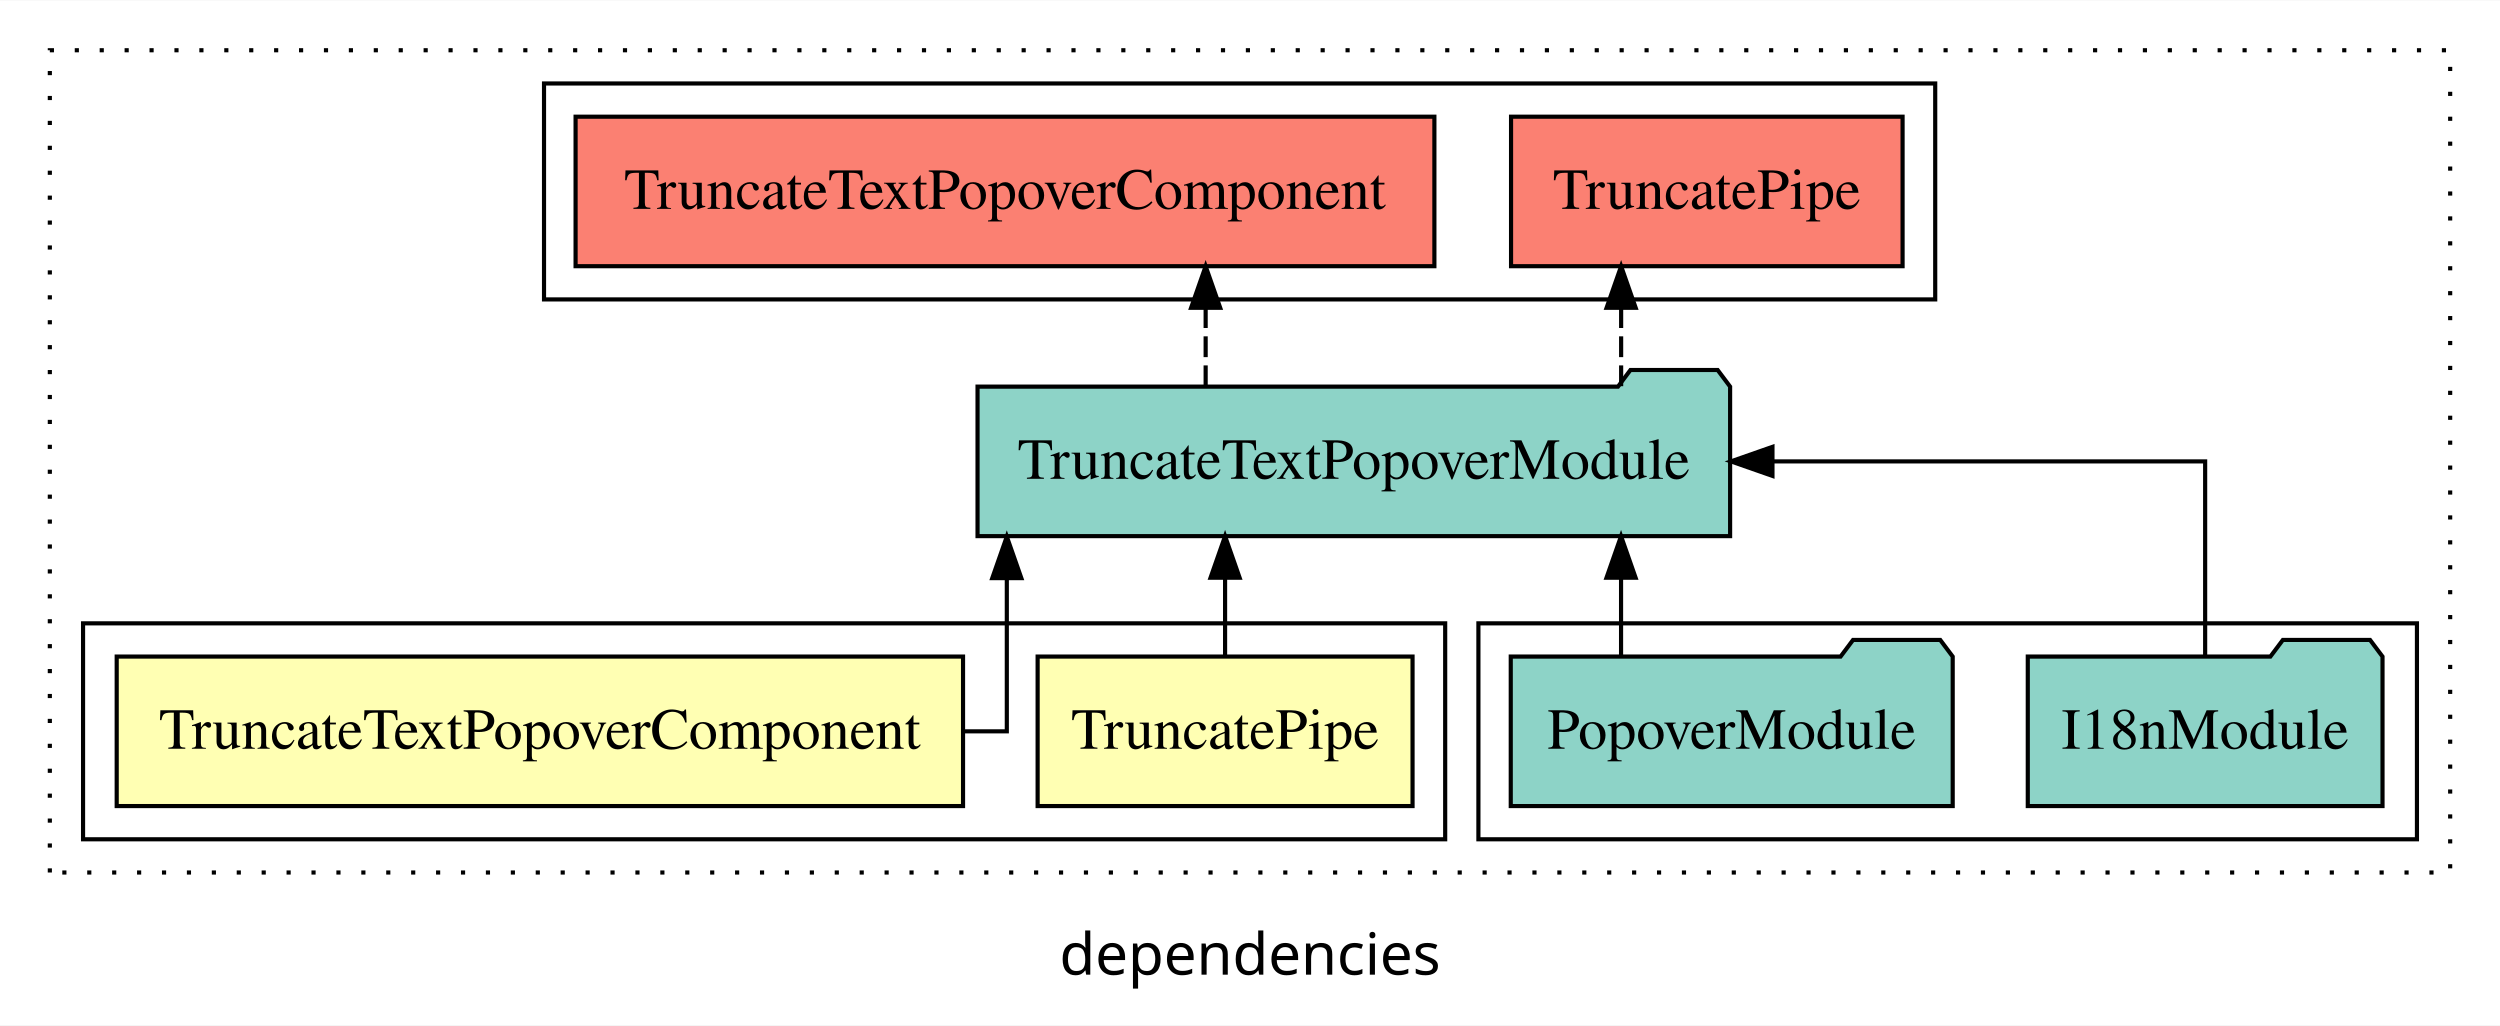
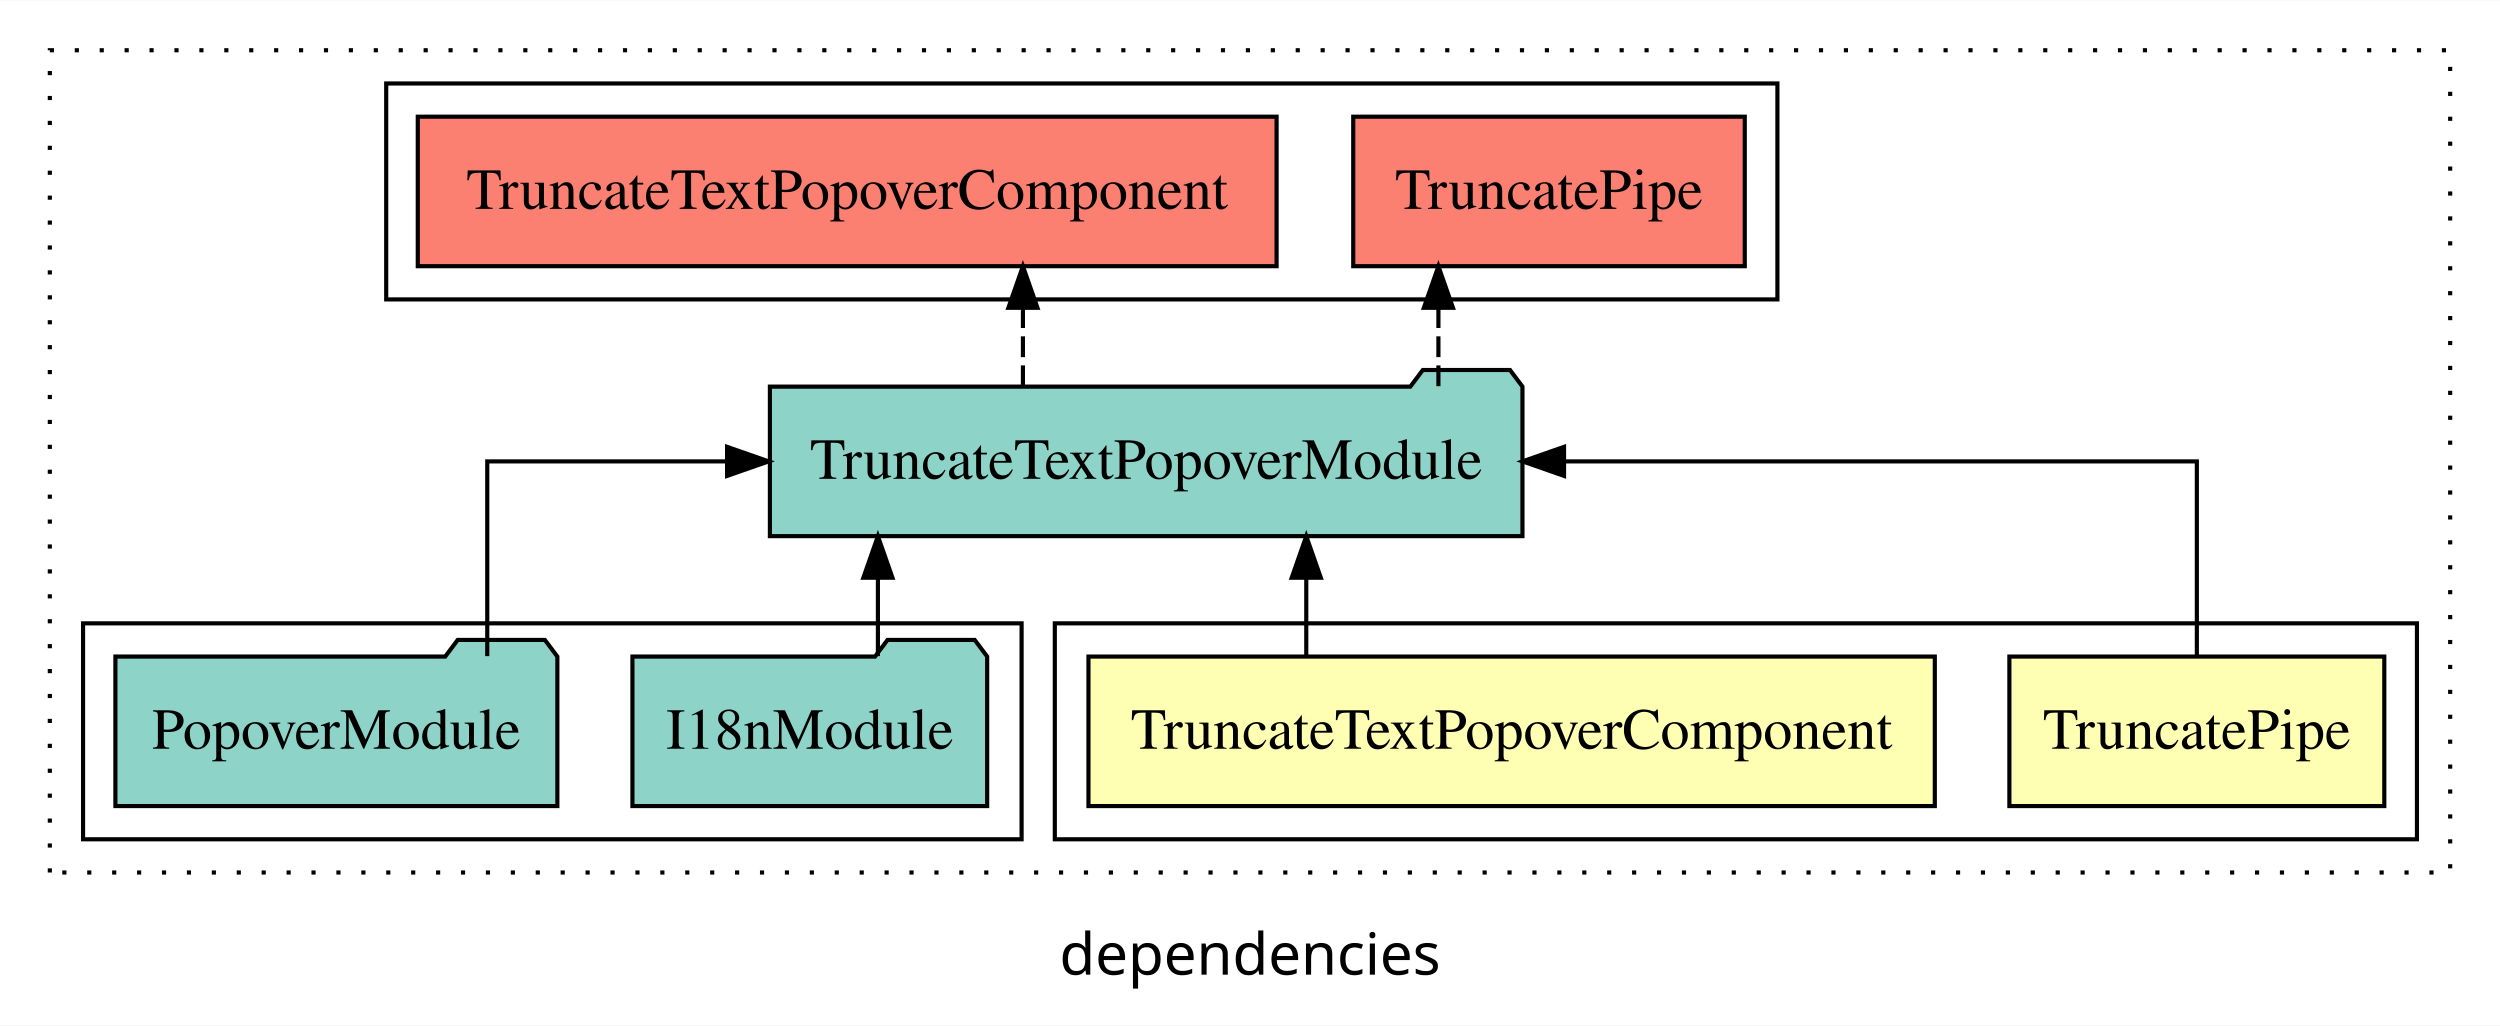
<svg xmlns="http://www.w3.org/2000/svg" width="602pt" height="247pt" viewBox="0.00 0.00 602.00 246.80">
  <g id="graph0" class="graph" transform="scale(1 1) rotate(0) translate(4 242.8)">
    <polygon fill="white" stroke="transparent" points="-4,4 -4,-242.8 598,-242.8 598,4 -4,4" />
    <text text-anchor="middle" x="297" y="-8.2" font-family="sans-serif" font-size="14.00">dependencies</text>
    <g id="clust1" class="cluster">
      <polygon fill="none" stroke="black" stroke-dasharray="1,5" points="8,-32.8 8,-230.8 586,-230.8 586,-32.8 8,-32.8" />
    </g>
-     <g id="clust5" class="cluster">
-       <polygon fill="none" stroke="black" points="352,-40.8 352,-92.8 578,-92.8 578,-40.8 352,-40.8" />
-     </g>
    <g id="clust6" class="cluster">
-       <polygon fill="none" stroke="black" points="127,-170.8 127,-222.8 462,-222.8 462,-170.8 127,-170.8" />
+       <polygon fill="none" stroke="black" points="89,-170.8 89,-222.8 424,-222.8 424,-170.8 89,-170.8" />
    </g>
    <g id="clust2" class="cluster">
-       <polygon fill="none" stroke="black" points="16,-40.8 16,-92.8 344,-92.8 344,-40.8 16,-40.8" />
+       <polygon fill="none" stroke="black" points="250,-40.8 250,-92.8 578,-92.8 578,-40.8 250,-40.8" />
+     </g>
+     <g id="clust5" class="cluster">
+       <polygon fill="none" stroke="black" points="16,-40.8 16,-92.8 242,-92.8 242,-40.8 16,-40.8" />
    </g>
    <g id="node1" class="node">
-       <polygon fill="#ffffb3" stroke="black" points="336.14,-84.8 245.86,-84.8 245.86,-48.8 336.14,-48.8 336.14,-84.8" />
-       <text text-anchor="middle" x="291" y="-62.6" font-family="Times,serif" font-size="14.00">TruncatePipe</text>
+       <polygon fill="#ffffb3" stroke="black" points="570.14,-84.8 479.86,-84.8 479.86,-48.8 570.14,-48.8 570.14,-84.8" />
+       <text text-anchor="middle" x="525" y="-62.6" font-family="Times,serif" font-size="14.00">TruncatePipe</text>
    </g>
    <g id="node3" class="node">
-       <polygon fill="#8dd3c7" stroke="black" points="412.61,-149.8 409.61,-153.8 388.61,-153.8 385.61,-149.8 231.39,-149.8 231.39,-113.8 412.61,-113.8 412.61,-149.8" />
-       <text text-anchor="middle" x="322" y="-127.6" font-family="Times,serif" font-size="14.00">TruncateTextPopoverModule</text>
+       <polygon fill="#8dd3c7" stroke="black" points="362.61,-149.8 359.61,-153.8 338.61,-153.8 335.61,-149.8 181.39,-149.8 181.39,-113.8 362.61,-113.8 362.61,-149.8" />
+       <text text-anchor="middle" x="272" y="-127.6" font-family="Times,serif" font-size="14.00">TruncateTextPopoverModule</text>
    </g>
    <g id="edge1" class="edge">
-       <path fill="none" stroke="black" d="M291,-84.91C291,-84.91 291,-103.79 291,-103.79" />
-       <polygon fill="black" stroke="black" points="287.5,-103.79 291,-113.79 294.5,-103.79 287.5,-103.79" />
+       <path fill="none" stroke="black" d="M525,-84.91C525,-104.14 525,-131.8 525,-131.8 525,-131.8 372.62,-131.8 372.62,-131.8" />
+       <polygon fill="black" stroke="black" points="372.62,-128.3 362.62,-131.8 372.62,-135.3 372.62,-128.3" />
    </g>
    <g id="node2" class="node">
-       <polygon fill="#ffffb3" stroke="black" points="227.9,-84.8 24.1,-84.8 24.1,-48.8 227.9,-48.8 227.9,-84.8" />
-       <text text-anchor="middle" x="126" y="-62.6" font-family="Times,serif" font-size="14.00">TruncateTextPopoverComponent</text>
+       <polygon fill="#ffffb3" stroke="black" points="461.9,-84.8 258.1,-84.8 258.1,-48.8 461.9,-48.8 461.9,-84.8" />
+       <text text-anchor="middle" x="360" y="-62.6" font-family="Times,serif" font-size="14.00">TruncateTextPopoverComponent</text>
    </g>
    <g id="edge2" class="edge">
-       <path fill="none" stroke="black" d="M228.06,-66.8C234.49,-66.8 238.44,-66.8 238.44,-66.8 238.44,-66.8 238.44,-103.69 238.44,-103.69" />
-       <polygon fill="black" stroke="black" points="234.94,-103.69 238.44,-113.69 241.94,-103.69 234.94,-103.69" />
+       <path fill="none" stroke="black" d="M310.55,-84.91C310.55,-84.91 310.55,-103.79 310.55,-103.79" />
+       <polygon fill="black" stroke="black" points="307.05,-103.79 310.55,-113.79 314.05,-103.79 307.05,-103.79" />
    </g>
    <g id="node6" class="node">
-       <polygon fill="#fb8072" stroke="black" points="454.14,-214.8 359.86,-214.8 359.86,-178.8 454.14,-178.8 454.14,-214.8" />
-       <text text-anchor="middle" x="407" y="-192.6" font-family="Times,serif" font-size="14.00">TruncatePipe </text>
+       <polygon fill="#fb8072" stroke="black" points="416.14,-214.8 321.86,-214.8 321.86,-178.8 416.14,-178.8 416.14,-214.8" />
+       <text text-anchor="middle" x="369" y="-192.6" font-family="Times,serif" font-size="14.00">TruncatePipe </text>
    </g>
    <g id="edge5" class="edge">
-       <path fill="none" stroke="black" stroke-dasharray="5,2" d="M386.37,-149.91C386.37,-149.91 386.37,-168.79 386.37,-168.79" />
-       <polygon fill="black" stroke="black" points="382.87,-168.79 386.37,-178.79 389.87,-168.79 382.87,-168.79" />
+       <path fill="none" stroke="black" stroke-dasharray="5,2" d="M342.37,-149.91C342.37,-149.91 342.37,-168.79 342.37,-168.79" />
+       <polygon fill="black" stroke="black" points="338.87,-168.79 342.37,-178.79 345.87,-168.79 338.87,-168.79" />
    </g>
    <g id="node7" class="node">
-       <polygon fill="#fb8072" stroke="black" points="341.4,-214.8 134.6,-214.8 134.6,-178.8 341.4,-178.8 341.4,-214.8" />
-       <text text-anchor="middle" x="238" y="-192.6" font-family="Times,serif" font-size="14.00">TruncateTextPopoverComponent </text>
+       <polygon fill="#fb8072" stroke="black" points="303.4,-214.8 96.6,-214.8 96.6,-178.8 303.4,-178.8 303.4,-214.8" />
+       <text text-anchor="middle" x="200" y="-192.6" font-family="Times,serif" font-size="14.00">TruncateTextPopoverComponent </text>
    </g>
    <g id="edge6" class="edge">
-       <path fill="none" stroke="black" stroke-dasharray="5,2" d="M286.32,-149.91C286.32,-149.91 286.32,-168.79 286.32,-168.79" />
-       <polygon fill="black" stroke="black" points="282.82,-168.79 286.32,-178.79 289.82,-168.79 282.82,-168.79" />
+       <path fill="none" stroke="black" stroke-dasharray="5,2" d="M242.32,-149.91C242.32,-149.91 242.32,-168.79 242.32,-168.79" />
+       <polygon fill="black" stroke="black" points="238.82,-168.79 242.32,-178.79 245.82,-168.79 238.82,-168.79" />
    </g>
    <g id="node4" class="node">
-       <polygon fill="#8dd3c7" stroke="black" points="569.71,-84.8 566.71,-88.8 545.71,-88.8 542.71,-84.8 484.29,-84.8 484.29,-48.8 569.71,-48.8 569.71,-84.8" />
-       <text text-anchor="middle" x="527" y="-62.6" font-family="Times,serif" font-size="14.00">I18nModule</text>
+       <polygon fill="#8dd3c7" stroke="black" points="233.71,-84.8 230.71,-88.8 209.71,-88.8 206.71,-84.8 148.29,-84.8 148.29,-48.8 233.71,-48.8 233.71,-84.8" />
+       <text text-anchor="middle" x="191" y="-62.6" font-family="Times,serif" font-size="14.00">I18nModule</text>
    </g>
    <g id="edge3" class="edge">
-       <path fill="none" stroke="black" d="M527,-84.91C527,-104.14 527,-131.8 527,-131.8 527,-131.8 422.81,-131.8 422.81,-131.8" />
-       <polygon fill="black" stroke="black" points="422.81,-128.3 412.81,-131.8 422.81,-135.3 422.81,-128.3" />
+       <path fill="none" stroke="black" d="M207.4,-84.91C207.4,-84.91 207.4,-103.79 207.4,-103.79" />
+       <polygon fill="black" stroke="black" points="203.9,-103.79 207.4,-113.79 210.9,-103.79 203.9,-103.79" />
    </g>
    <g id="node5" class="node">
-       <polygon fill="#8dd3c7" stroke="black" points="466.21,-84.8 463.21,-88.8 442.21,-88.8 439.21,-84.8 359.79,-84.8 359.79,-48.8 466.21,-48.8 466.21,-84.8" />
-       <text text-anchor="middle" x="413" y="-62.6" font-family="Times,serif" font-size="14.00">PopoverModule</text>
+       <polygon fill="#8dd3c7" stroke="black" points="130.21,-84.8 127.21,-88.8 106.21,-88.8 103.21,-84.8 23.79,-84.8 23.79,-48.8 130.21,-48.8 130.21,-84.8" />
+       <text text-anchor="middle" x="77" y="-62.6" font-family="Times,serif" font-size="14.00">PopoverModule</text>
    </g>
    <g id="edge4" class="edge">
-       <path fill="none" stroke="black" d="M386.35,-84.91C386.35,-84.91 386.35,-103.79 386.35,-103.79" />
-       <polygon fill="black" stroke="black" points="382.85,-103.79 386.35,-113.79 389.85,-103.79 382.85,-103.79" />
+       <path fill="none" stroke="black" d="M113.33,-84.91C113.33,-104.14 113.33,-131.8 113.33,-131.8 113.33,-131.8 171.08,-131.8 171.08,-131.8" />
+       <polygon fill="black" stroke="black" points="171.08,-135.3 181.08,-131.8 171.08,-128.3 171.08,-135.3" />
    </g>
  </g>
</svg>
